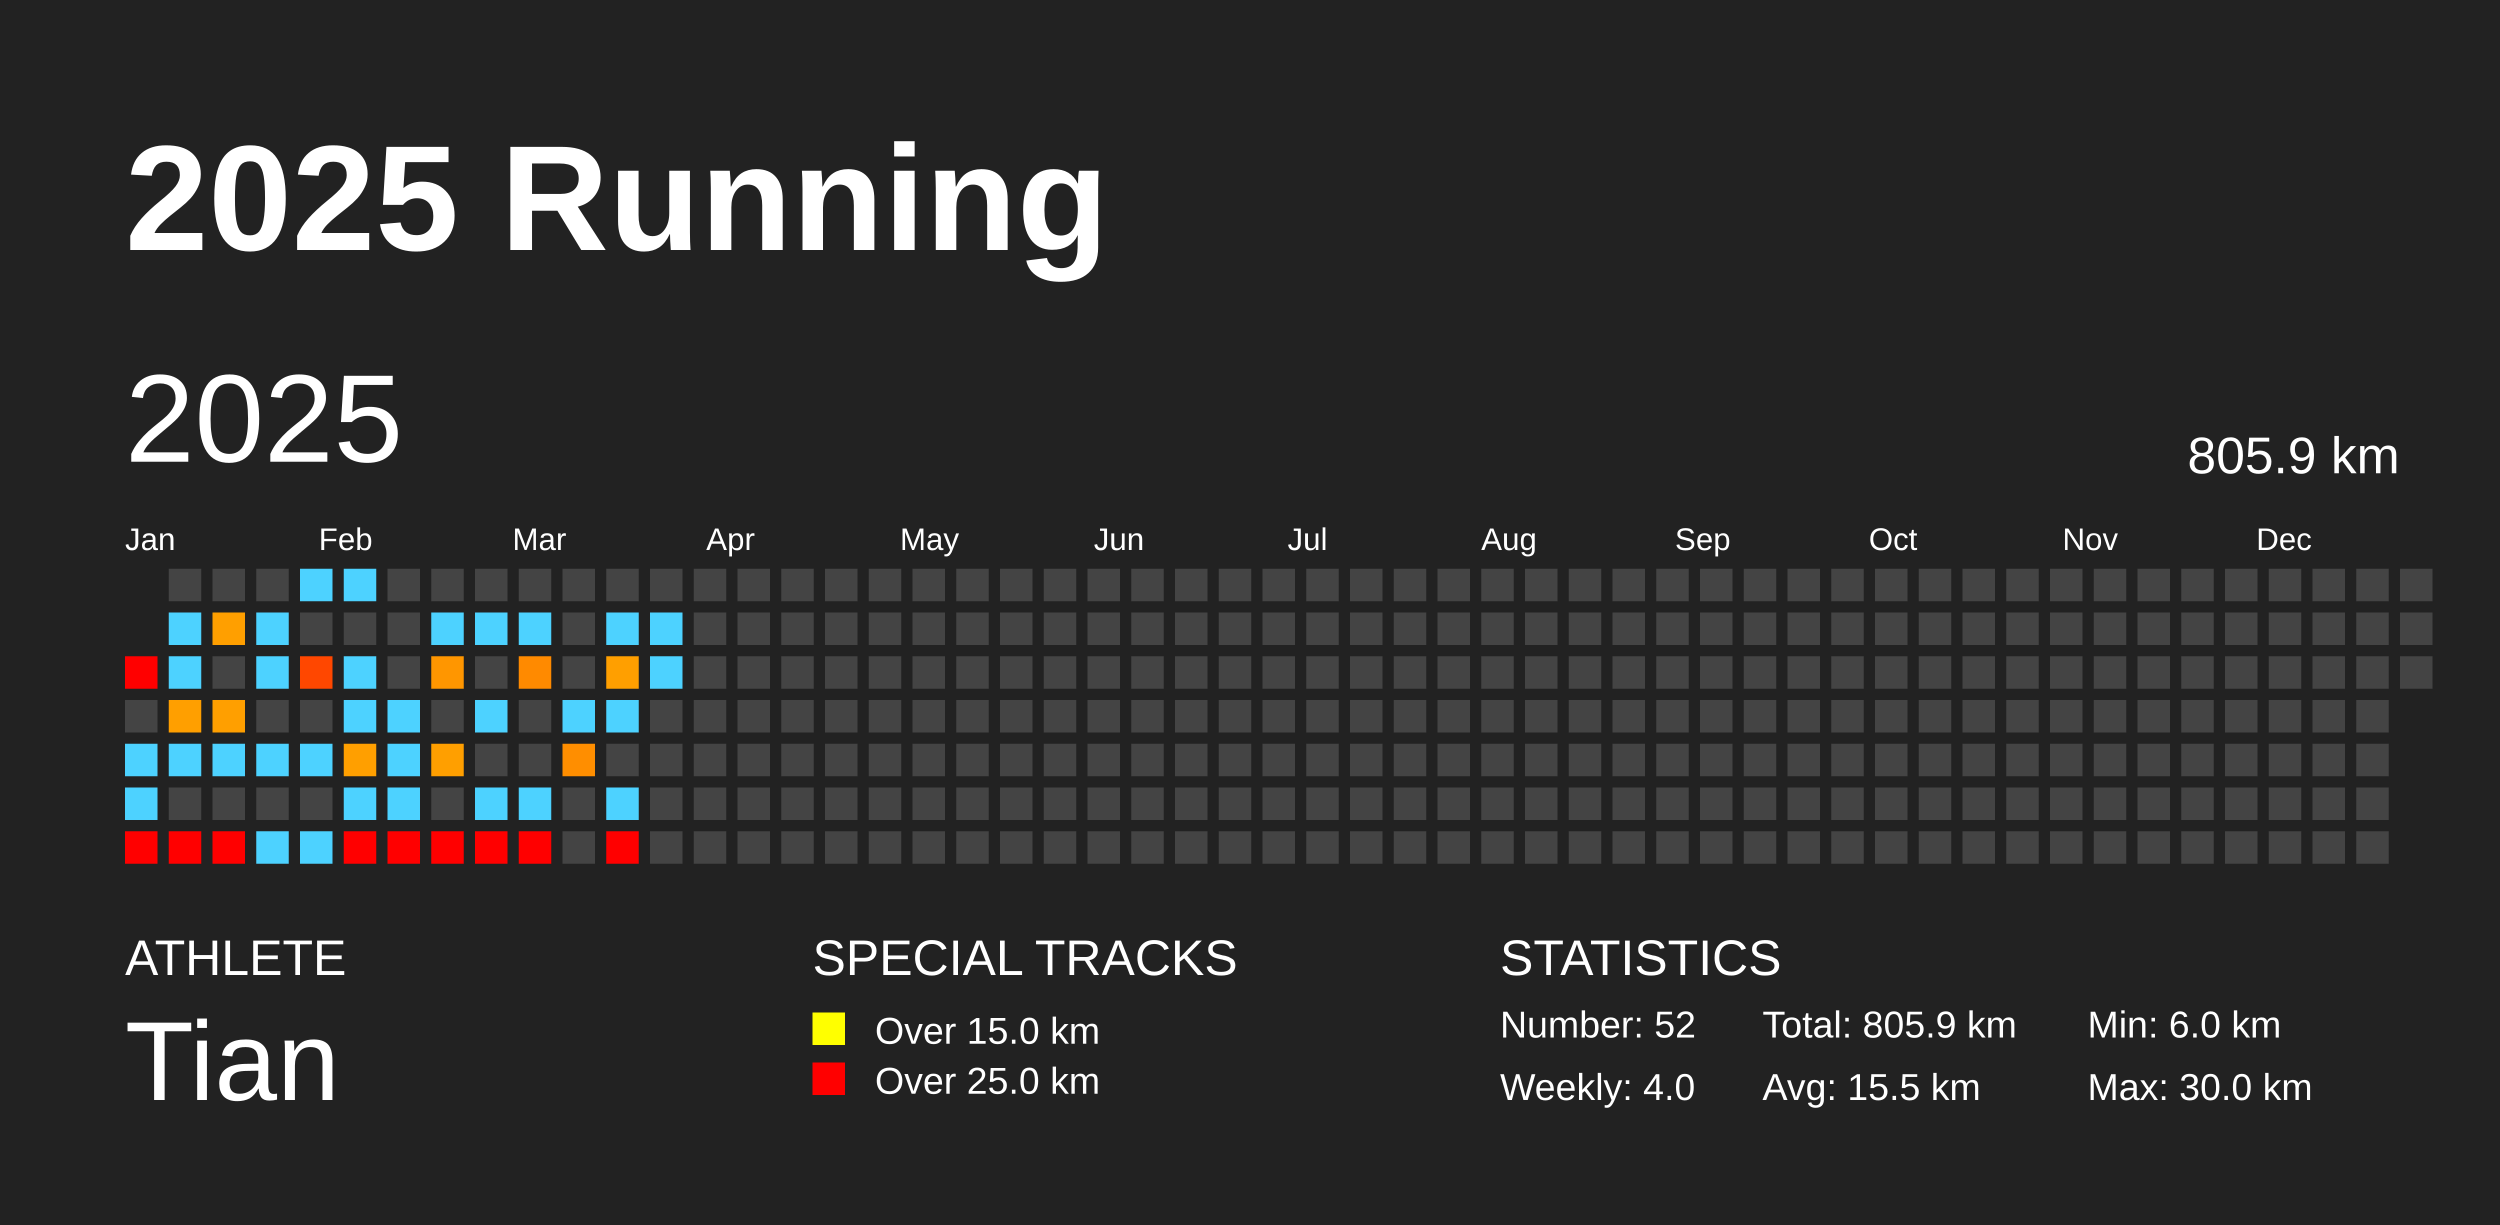
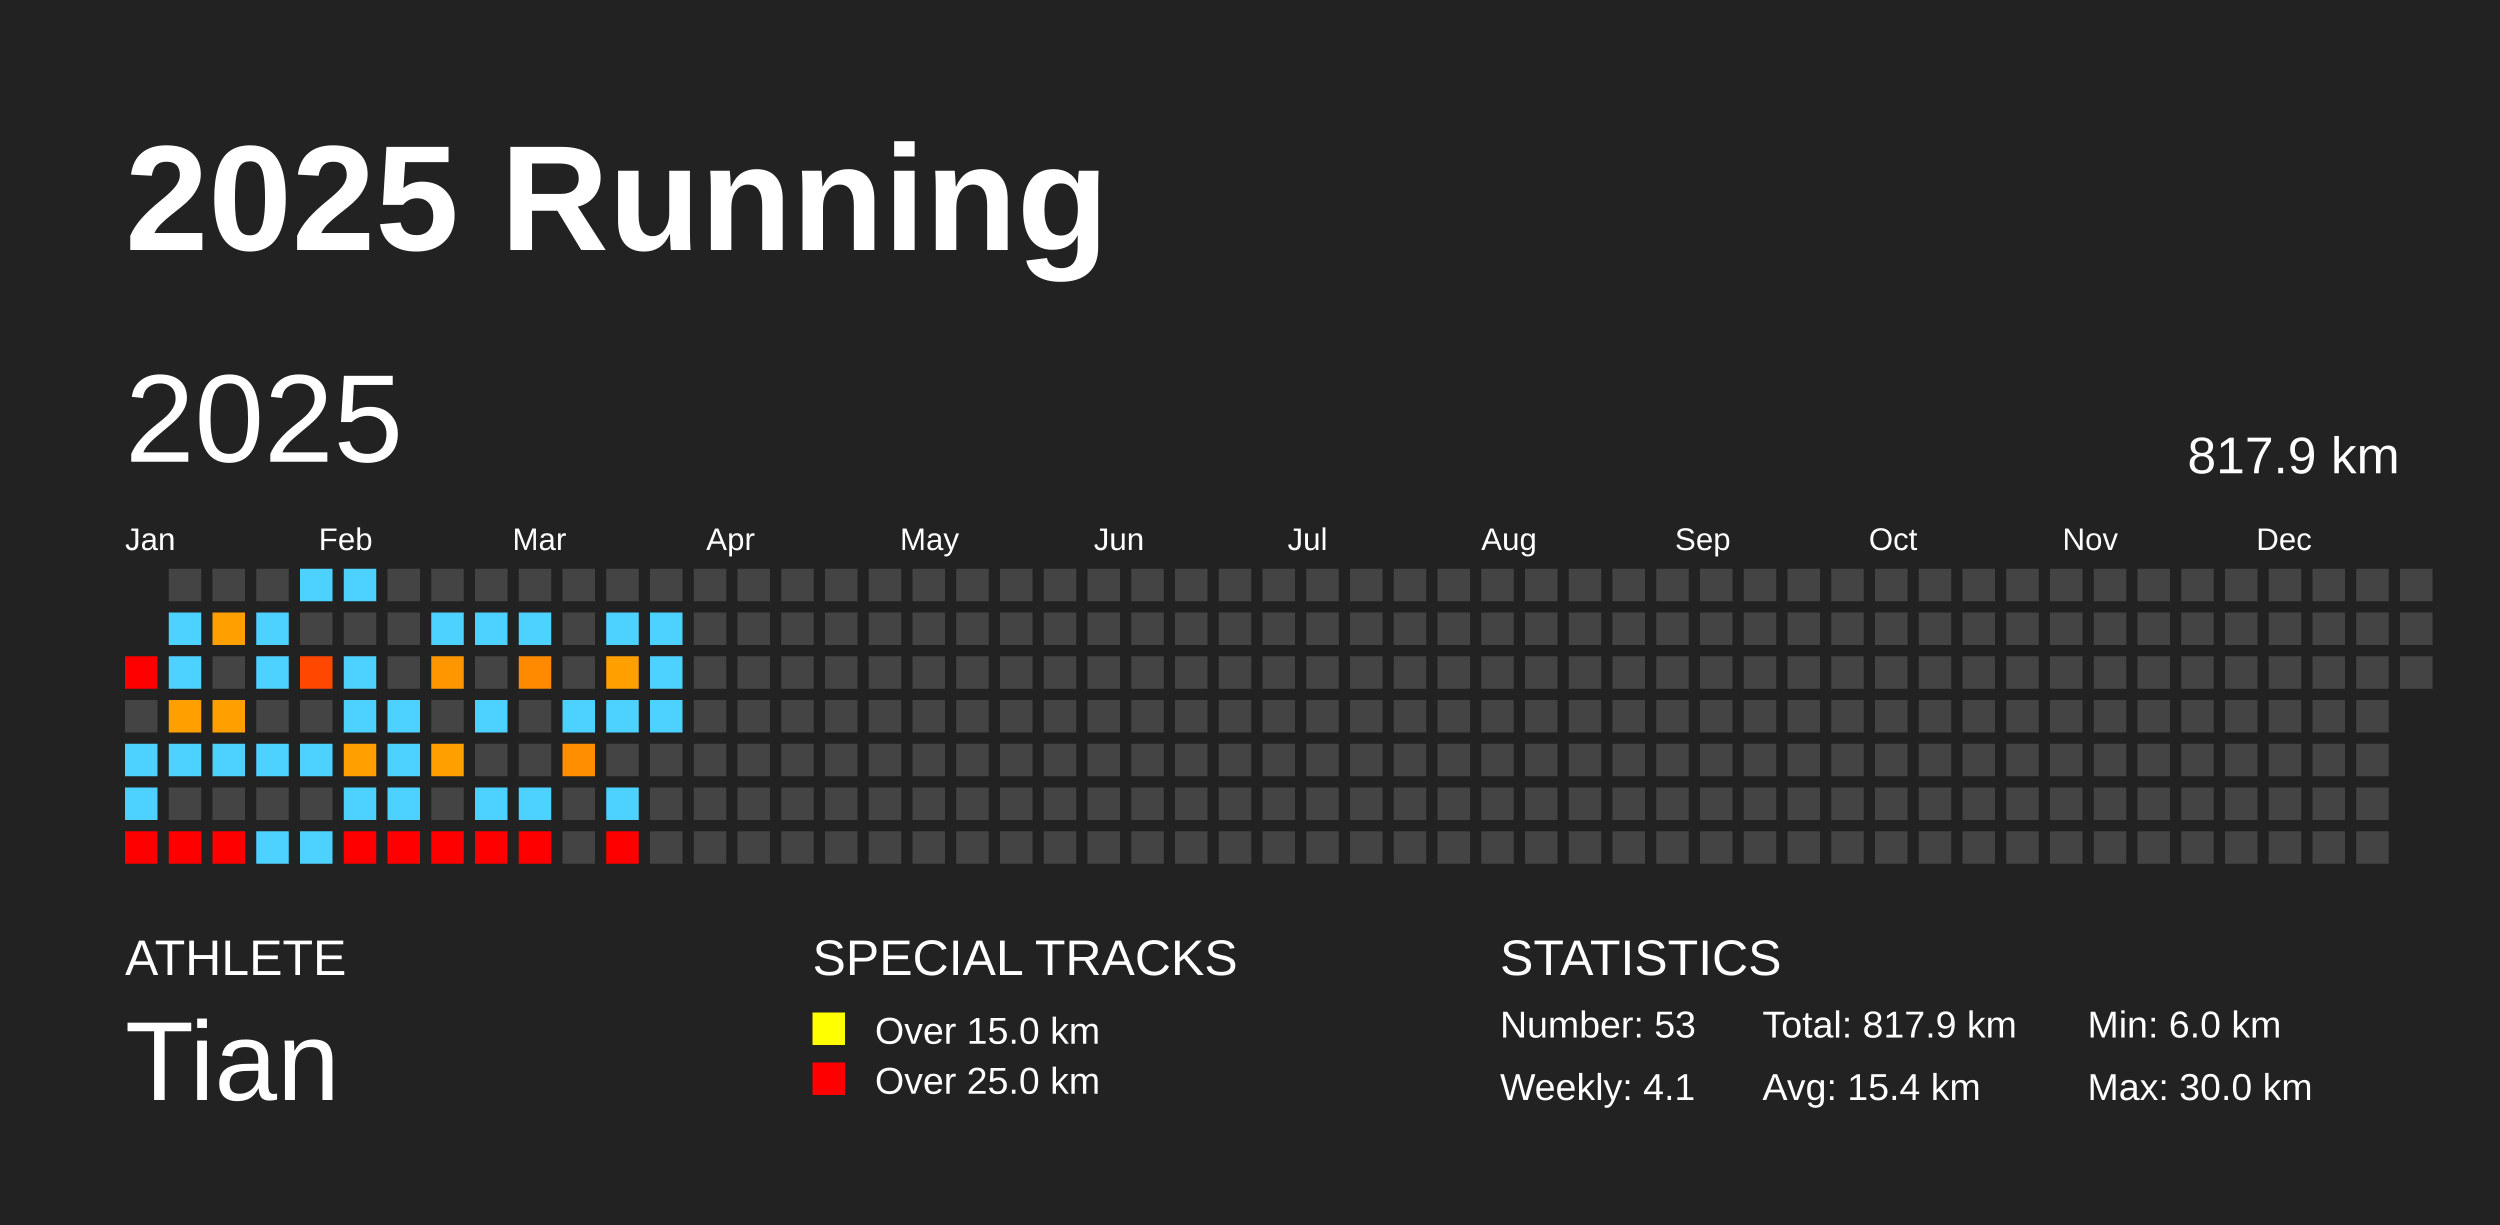
<svg xmlns="http://www.w3.org/2000/svg" baseProfile="full" height="98mm" version="1.1" viewBox="0,0,200,98" width="200mm">
  <defs />
  <rect fill="#222222" height="98" width="200" x="0" y="0" />
  <text fill="#FFFFFF" style="font-size:12px; font-family:Arial; font-weight:bold;" x="10" y="20">2025 Running</text>
  <text fill="#FFFFFF" style="font-size:4px; font-family:Arial" x="10" y="78">ATHLETE</text>
  <text fill="#FFFFFF" style="font-size:9px; font-family:Arial" x="10" y="88">Tian</text>
  <text fill="#FFFFFF" style="font-size:4px; font-family:Arial" x="65" y="78">SPECIAL TRACKS</text>
  <rect fill="yellow" height="2.6" width="2.6" x="65" y="81" />
  <text fill="#FFFFFF" style="font-size:3px; font-family:Arial" x="70" y="83.5">Over 15.0 km</text>
  <rect fill="red" height="2.6" width="2.6" x="65" y="85" />
  <text fill="#FFFFFF" style="font-size:3px; font-family:Arial" x="70" y="87.5">Over 25.0 km</text>
  <text fill="#FFFFFF" style="font-size:4px; font-family:Arial" x="120" y="78">STATISTICS</text>
-   <text fill="#FFFFFF" style="font-size:3px; font-family:Arial" x="120" y="83">Number: 52</text>
-   <text fill="#FFFFFF" style="font-size:3px; font-family:Arial" x="120" y="88">Weekly: 4.0</text>
-   <text fill="#FFFFFF" style="font-size:3px; font-family:Arial" x="141" y="83">Total: 805.9 km</text>
-   <text fill="#FFFFFF" style="font-size:3px; font-family:Arial" x="141" y="88">Avg: 15.5 km</text>
+   <text fill="#FFFFFF" style="font-size:3px; font-family:Arial" x="120" y="83">Number: 53</text>
+   <text fill="#FFFFFF" style="font-size:3px; font-family:Arial" x="120" y="88">Weekly: 4.1</text>
+   <text fill="#FFFFFF" style="font-size:3px; font-family:Arial" x="141" y="83">Total: 817.9 km</text>
+   <text fill="#FFFFFF" style="font-size:3px; font-family:Arial" x="141" y="88">Avg: 15.4 km</text>
  <text fill="#FFFFFF" style="font-size:3px; font-family:Arial" x="167" y="83">Min: 6.0 km</text>
  <text fill="#FFFFFF" style="font-size:3px; font-family:Arial" x="167" y="88">Max: 30.0 km</text>
  <text dominant-baseline="hanging" fill="#FFFFFF" style="font-size:10.0px; font-family:Arial;" x="10" y="30">2025</text>
-   <text dominant-baseline="hanging" fill="#FFFFFF" style="font-size:4.125px; font-family:Arial;" x="175" y="35">805.9 km</text>
+   <text dominant-baseline="hanging" fill="#FFFFFF" style="font-size:4.125px; font-family:Arial;" x="175" y="35">817.9 km</text>
  <text fill="#FFFFFF" style="font-size:2.5px; font-family:Arial" x="10.0" y="44">Jan</text>
  <text fill="#FFFFFF" style="font-size:2.5px; font-family:Arial" x="25.5" y="44">Feb</text>
  <text fill="#FFFFFF" style="font-size:2.5px; font-family:Arial" x="41.0" y="44">Mar</text>
  <text fill="#FFFFFF" style="font-size:2.5px; font-family:Arial" x="56.5" y="44">Apr</text>
  <text fill="#FFFFFF" style="font-size:2.5px; font-family:Arial" x="72.0" y="44">May</text>
  <text fill="#FFFFFF" style="font-size:2.5px; font-family:Arial" x="87.5" y="44">Jun</text>
  <text fill="#FFFFFF" style="font-size:2.5px; font-family:Arial" x="103.0" y="44">Jul</text>
  <text fill="#FFFFFF" style="font-size:2.5px; font-family:Arial" x="118.5" y="44">Aug</text>
  <text fill="#FFFFFF" style="font-size:2.5px; font-family:Arial" x="134.0" y="44">Sep</text>
  <text fill="#FFFFFF" style="font-size:2.5px; font-family:Arial" x="149.5" y="44">Oct</text>
  <text fill="#FFFFFF" style="font-size:2.5px; font-family:Arial" x="165.0" y="44">Nov</text>
  <text fill="#FFFFFF" style="font-size:2.5px; font-family:Arial" x="180.5" y="44">Dec</text>
  <rect fill="red" height="2.6" width="2.6" x="10.0" y="52.5" />
  <rect fill="#444444" height="2.6" width="2.6" x="10.0" y="56.0" />
  <rect fill="#4dd2ff" height="2.6" width="2.6" x="10.0" y="59.5" />
  <rect fill="#4dd2ff" height="2.6" width="2.6" x="10.0" y="63.0" />
  <rect fill="red" height="2.6" width="2.6" x="10.0" y="66.5" />
  <rect fill="#444444" height="2.6" width="2.6" x="13.5" y="45.5" />
  <rect fill="#4dd2ff" height="2.6" width="2.6" x="13.5" y="49.0" />
  <rect fill="#4dd2ff" height="2.6" width="2.6" x="13.5" y="52.5" />
  <rect fill="#ff9f00" height="2.6" width="2.6" x="13.5" y="56.0" />
  <rect fill="#4dd2ff" height="2.6" width="2.6" x="13.5" y="59.5" />
  <rect fill="#444444" height="2.6" width="2.6" x="13.5" y="63.0" />
  <rect fill="red" height="2.6" width="2.6" x="13.5" y="66.5" />
  <rect fill="#444444" height="2.6" width="2.6" x="17.0" y="45.5" />
  <rect fill="#ff9f00" height="2.6" width="2.6" x="17.0" y="49.0" />
  <rect fill="#444444" height="2.6" width="2.6" x="17.0" y="52.5" />
  <rect fill="#ff9f00" height="2.6" width="2.6" x="17.0" y="56.0" />
  <rect fill="#4dd2ff" height="2.6" width="2.6" x="17.0" y="59.5" />
  <rect fill="#444444" height="2.6" width="2.6" x="17.0" y="63.0" />
  <rect fill="red" height="2.6" width="2.6" x="17.0" y="66.5" />
  <rect fill="#444444" height="2.6" width="2.6" x="20.5" y="45.5" />
  <rect fill="#4dd2ff" height="2.6" width="2.6" x="20.5" y="49.0" />
  <rect fill="#4dd2ff" height="2.6" width="2.6" x="20.5" y="52.5" />
  <rect fill="#444444" height="2.6" width="2.6" x="20.5" y="56.0" />
  <rect fill="#4dd2ff" height="2.6" width="2.6" x="20.5" y="59.5" />
  <rect fill="#444444" height="2.6" width="2.6" x="20.5" y="63.0" />
  <rect fill="#4dd2ff" height="2.6" width="2.6" x="20.5" y="66.5" />
  <rect fill="#4dd2ff" height="2.6" width="2.6" x="24.0" y="45.5" />
  <rect fill="#444444" height="2.6" width="2.6" x="24.0" y="49.0" />
  <rect fill="#ff4700" height="2.6" width="2.6" x="24.0" y="52.5" />
  <rect fill="#444444" height="2.6" width="2.6" x="24.0" y="56.0" />
  <rect fill="#4dd2ff" height="2.6" width="2.6" x="24.0" y="59.5" />
  <rect fill="#444444" height="2.6" width="2.6" x="24.0" y="63.0" />
  <rect fill="#4dd2ff" height="2.6" width="2.6" x="24.0" y="66.5" />
  <rect fill="#4dd2ff" height="2.6" width="2.6" x="27.5" y="45.5" />
  <rect fill="#444444" height="2.6" width="2.6" x="27.5" y="49.0" />
  <rect fill="#4dd2ff" height="2.6" width="2.6" x="27.5" y="52.5" />
  <rect fill="#4dd2ff" height="2.6" width="2.6" x="27.5" y="56.0" />
  <rect fill="#ff9f00" height="2.6" width="2.6" x="27.5" y="59.5" />
  <rect fill="#4dd2ff" height="2.6" width="2.6" x="27.5" y="63.0" />
  <rect fill="red" height="2.6" width="2.6" x="27.5" y="66.5" />
  <rect fill="#444444" height="2.6" width="2.6" x="31.0" y="45.5" />
  <rect fill="#444444" height="2.6" width="2.6" x="31.0" y="49.0" />
  <rect fill="#444444" height="2.6" width="2.6" x="31.0" y="52.5" />
  <rect fill="#4dd2ff" height="2.6" width="2.6" x="31.0" y="56.0" />
  <rect fill="#4dd2ff" height="2.6" width="2.6" x="31.0" y="59.5" />
  <rect fill="#4dd2ff" height="2.6" width="2.6" x="31.0" y="63.0" />
  <rect fill="red" height="2.6" width="2.6" x="31.0" y="66.5" />
  <rect fill="#444444" height="2.6" width="2.6" x="34.5" y="45.5" />
  <rect fill="#4dd2ff" height="2.6" width="2.6" x="34.5" y="49.0" />
  <rect fill="#ff9600" height="2.6" width="2.6" x="34.5" y="52.5" />
  <rect fill="#444444" height="2.6" width="2.6" x="34.5" y="56.0" />
  <rect fill="#ff9f00" height="2.6" width="2.6" x="34.5" y="59.5" />
  <rect fill="#444444" height="2.6" width="2.6" x="34.5" y="63.0" />
  <rect fill="red" height="2.6" width="2.6" x="34.5" y="66.5" />
  <rect fill="#444444" height="2.6" width="2.6" x="38.0" y="45.5" />
  <rect fill="#4dd2ff" height="2.6" width="2.6" x="38.0" y="49.0" />
  <rect fill="#444444" height="2.6" width="2.6" x="38.0" y="52.5" />
  <rect fill="#4dd2ff" height="2.6" width="2.6" x="38.0" y="56.0" />
  <rect fill="#444444" height="2.6" width="2.6" x="38.0" y="59.5" />
  <rect fill="#4dd2ff" height="2.6" width="2.6" x="38.0" y="63.0" />
  <rect fill="red" height="2.6" width="2.6" x="38.0" y="66.5" />
  <rect fill="#444444" height="2.6" width="2.6" x="41.5" y="45.5" />
  <rect fill="#4dd2ff" height="2.6" width="2.6" x="41.5" y="49.0" />
  <rect fill="#ff8a00" height="2.6" width="2.6" x="41.5" y="52.5" />
  <rect fill="#444444" height="2.6" width="2.6" x="41.5" y="56.0" />
  <rect fill="#444444" height="2.6" width="2.6" x="41.5" y="59.5" />
  <rect fill="#4dd2ff" height="2.6" width="2.6" x="41.5" y="63.0" />
  <rect fill="red" height="2.6" width="2.6" x="41.5" y="66.5" />
  <rect fill="#444444" height="2.6" width="2.6" x="45.0" y="45.5" />
  <rect fill="#444444" height="2.6" width="2.6" x="45.0" y="49.0" />
  <rect fill="#444444" height="2.6" width="2.6" x="45.0" y="52.5" />
  <rect fill="#4dd2ff" height="2.6" width="2.6" x="45.0" y="56.0" />
  <rect fill="#ff8e00" height="2.6" width="2.6" x="45.0" y="59.5" />
  <rect fill="#444444" height="2.6" width="2.6" x="45.0" y="63.0" />
  <rect fill="#444444" height="2.6" width="2.6" x="45.0" y="66.5" />
  <rect fill="#444444" height="2.6" width="2.6" x="48.5" y="45.5" />
  <rect fill="#4dd2ff" height="2.6" width="2.6" x="48.5" y="49.0" />
  <rect fill="#ff9f00" height="2.6" width="2.6" x="48.5" y="52.5" />
  <rect fill="#4dd2ff" height="2.6" width="2.6" x="48.5" y="56.0" />
  <rect fill="#444444" height="2.6" width="2.6" x="48.5" y="59.5" />
  <rect fill="#4dd2ff" height="2.6" width="2.6" x="48.5" y="63.0" />
  <rect fill="red" height="2.6" width="2.6" x="48.5" y="66.5" />
  <rect fill="#444444" height="2.6" width="2.6" x="52.0" y="45.5" />
  <rect fill="#4dd2ff" height="2.6" width="2.6" x="52.0" y="49.0" />
  <rect fill="#4dd2ff" height="2.6" width="2.6" x="52.0" y="52.5" />
-   <rect fill="#444444" height="2.6" width="2.6" x="52.0" y="56.0" />
+   <rect fill="#4dd2ff" height="2.6" width="2.6" x="52.0" y="56.0" />
  <rect fill="#444444" height="2.6" width="2.6" x="52.0" y="59.5" />
  <rect fill="#444444" height="2.6" width="2.6" x="52.0" y="63.0" />
  <rect fill="#444444" height="2.6" width="2.6" x="52.0" y="66.5" />
  <rect fill="#444444" height="2.6" width="2.6" x="55.5" y="45.5" />
  <rect fill="#444444" height="2.6" width="2.6" x="55.5" y="49.0" />
  <rect fill="#444444" height="2.6" width="2.6" x="55.5" y="52.5" />
  <rect fill="#444444" height="2.6" width="2.6" x="55.5" y="56.0" />
  <rect fill="#444444" height="2.6" width="2.6" x="55.5" y="59.5" />
  <rect fill="#444444" height="2.6" width="2.6" x="55.5" y="63.0" />
  <rect fill="#444444" height="2.6" width="2.6" x="55.5" y="66.5" />
  <rect fill="#444444" height="2.6" width="2.6" x="59.0" y="45.5" />
  <rect fill="#444444" height="2.6" width="2.6" x="59.0" y="49.0" />
  <rect fill="#444444" height="2.6" width="2.6" x="59.0" y="52.5" />
  <rect fill="#444444" height="2.6" width="2.6" x="59.0" y="56.0" />
  <rect fill="#444444" height="2.6" width="2.6" x="59.0" y="59.5" />
  <rect fill="#444444" height="2.6" width="2.6" x="59.0" y="63.0" />
  <rect fill="#444444" height="2.6" width="2.6" x="59.0" y="66.5" />
  <rect fill="#444444" height="2.6" width="2.6" x="62.5" y="45.5" />
  <rect fill="#444444" height="2.6" width="2.6" x="62.5" y="49.0" />
  <rect fill="#444444" height="2.6" width="2.6" x="62.5" y="52.5" />
  <rect fill="#444444" height="2.6" width="2.6" x="62.5" y="56.0" />
  <rect fill="#444444" height="2.6" width="2.6" x="62.5" y="59.5" />
  <rect fill="#444444" height="2.6" width="2.6" x="62.5" y="63.0" />
  <rect fill="#444444" height="2.6" width="2.6" x="62.5" y="66.5" />
  <rect fill="#444444" height="2.6" width="2.6" x="66.0" y="45.5" />
  <rect fill="#444444" height="2.6" width="2.6" x="66.0" y="49.0" />
  <rect fill="#444444" height="2.6" width="2.6" x="66.0" y="52.5" />
  <rect fill="#444444" height="2.6" width="2.6" x="66.0" y="56.0" />
  <rect fill="#444444" height="2.6" width="2.6" x="66.0" y="59.5" />
  <rect fill="#444444" height="2.6" width="2.6" x="66.0" y="63.0" />
  <rect fill="#444444" height="2.6" width="2.6" x="66.0" y="66.5" />
  <rect fill="#444444" height="2.6" width="2.6" x="69.5" y="45.5" />
  <rect fill="#444444" height="2.6" width="2.6" x="69.5" y="49.0" />
  <rect fill="#444444" height="2.6" width="2.6" x="69.5" y="52.5" />
  <rect fill="#444444" height="2.6" width="2.6" x="69.5" y="56.0" />
  <rect fill="#444444" height="2.6" width="2.6" x="69.5" y="59.5" />
  <rect fill="#444444" height="2.6" width="2.6" x="69.5" y="63.0" />
  <rect fill="#444444" height="2.6" width="2.6" x="69.5" y="66.5" />
  <rect fill="#444444" height="2.6" width="2.6" x="73.0" y="45.5" />
  <rect fill="#444444" height="2.6" width="2.6" x="73.0" y="49.0" />
  <rect fill="#444444" height="2.6" width="2.6" x="73.0" y="52.5" />
  <rect fill="#444444" height="2.6" width="2.6" x="73.0" y="56.0" />
  <rect fill="#444444" height="2.6" width="2.6" x="73.0" y="59.5" />
  <rect fill="#444444" height="2.6" width="2.6" x="73.0" y="63.0" />
  <rect fill="#444444" height="2.6" width="2.6" x="73.0" y="66.5" />
  <rect fill="#444444" height="2.6" width="2.6" x="76.5" y="45.5" />
  <rect fill="#444444" height="2.6" width="2.6" x="76.5" y="49.0" />
  <rect fill="#444444" height="2.6" width="2.6" x="76.5" y="52.5" />
  <rect fill="#444444" height="2.6" width="2.6" x="76.5" y="56.0" />
  <rect fill="#444444" height="2.6" width="2.6" x="76.5" y="59.5" />
  <rect fill="#444444" height="2.6" width="2.6" x="76.5" y="63.0" />
  <rect fill="#444444" height="2.6" width="2.6" x="76.5" y="66.5" />
  <rect fill="#444444" height="2.6" width="2.6" x="80.0" y="45.5" />
  <rect fill="#444444" height="2.6" width="2.6" x="80.0" y="49.0" />
  <rect fill="#444444" height="2.6" width="2.6" x="80.0" y="52.5" />
  <rect fill="#444444" height="2.6" width="2.6" x="80.0" y="56.0" />
  <rect fill="#444444" height="2.6" width="2.6" x="80.0" y="59.5" />
  <rect fill="#444444" height="2.6" width="2.6" x="80.0" y="63.0" />
  <rect fill="#444444" height="2.6" width="2.6" x="80.0" y="66.5" />
  <rect fill="#444444" height="2.6" width="2.6" x="83.5" y="45.5" />
  <rect fill="#444444" height="2.6" width="2.6" x="83.5" y="49.0" />
  <rect fill="#444444" height="2.6" width="2.6" x="83.5" y="52.5" />
  <rect fill="#444444" height="2.6" width="2.6" x="83.5" y="56.0" />
  <rect fill="#444444" height="2.6" width="2.6" x="83.5" y="59.5" />
  <rect fill="#444444" height="2.6" width="2.6" x="83.5" y="63.0" />
  <rect fill="#444444" height="2.6" width="2.6" x="83.5" y="66.5" />
  <rect fill="#444444" height="2.6" width="2.6" x="87.0" y="45.5" />
  <rect fill="#444444" height="2.6" width="2.6" x="87.0" y="49.0" />
  <rect fill="#444444" height="2.6" width="2.6" x="87.0" y="52.5" />
  <rect fill="#444444" height="2.6" width="2.6" x="87.0" y="56.0" />
  <rect fill="#444444" height="2.6" width="2.6" x="87.0" y="59.5" />
  <rect fill="#444444" height="2.6" width="2.6" x="87.0" y="63.0" />
  <rect fill="#444444" height="2.6" width="2.6" x="87.0" y="66.5" />
  <rect fill="#444444" height="2.6" width="2.6" x="90.5" y="45.5" />
  <rect fill="#444444" height="2.6" width="2.6" x="90.5" y="49.0" />
  <rect fill="#444444" height="2.6" width="2.6" x="90.5" y="52.5" />
  <rect fill="#444444" height="2.6" width="2.6" x="90.5" y="56.0" />
  <rect fill="#444444" height="2.6" width="2.6" x="90.5" y="59.5" />
  <rect fill="#444444" height="2.6" width="2.6" x="90.5" y="63.0" />
  <rect fill="#444444" height="2.6" width="2.6" x="90.5" y="66.5" />
  <rect fill="#444444" height="2.6" width="2.6" x="94.0" y="45.5" />
  <rect fill="#444444" height="2.6" width="2.6" x="94.0" y="49.0" />
  <rect fill="#444444" height="2.6" width="2.6" x="94.0" y="52.5" />
  <rect fill="#444444" height="2.6" width="2.6" x="94.0" y="56.0" />
  <rect fill="#444444" height="2.6" width="2.6" x="94.0" y="59.5" />
  <rect fill="#444444" height="2.6" width="2.6" x="94.0" y="63.0" />
  <rect fill="#444444" height="2.6" width="2.6" x="94.0" y="66.5" />
  <rect fill="#444444" height="2.6" width="2.6" x="97.5" y="45.5" />
  <rect fill="#444444" height="2.6" width="2.6" x="97.5" y="49.0" />
  <rect fill="#444444" height="2.6" width="2.6" x="97.5" y="52.5" />
  <rect fill="#444444" height="2.6" width="2.6" x="97.5" y="56.0" />
  <rect fill="#444444" height="2.6" width="2.6" x="97.5" y="59.5" />
  <rect fill="#444444" height="2.6" width="2.6" x="97.5" y="63.0" />
  <rect fill="#444444" height="2.6" width="2.6" x="97.5" y="66.5" />
  <rect fill="#444444" height="2.6" width="2.6" x="101.0" y="45.5" />
  <rect fill="#444444" height="2.6" width="2.6" x="101.0" y="49.0" />
  <rect fill="#444444" height="2.6" width="2.6" x="101.0" y="52.5" />
  <rect fill="#444444" height="2.6" width="2.6" x="101.0" y="56.0" />
  <rect fill="#444444" height="2.6" width="2.6" x="101.0" y="59.5" />
  <rect fill="#444444" height="2.6" width="2.6" x="101.0" y="63.0" />
  <rect fill="#444444" height="2.6" width="2.6" x="101.0" y="66.5" />
  <rect fill="#444444" height="2.6" width="2.6" x="104.5" y="45.5" />
  <rect fill="#444444" height="2.6" width="2.6" x="104.5" y="49.0" />
  <rect fill="#444444" height="2.6" width="2.6" x="104.5" y="52.5" />
  <rect fill="#444444" height="2.6" width="2.6" x="104.5" y="56.0" />
  <rect fill="#444444" height="2.6" width="2.6" x="104.5" y="59.5" />
  <rect fill="#444444" height="2.6" width="2.6" x="104.5" y="63.0" />
  <rect fill="#444444" height="2.6" width="2.6" x="104.5" y="66.5" />
  <rect fill="#444444" height="2.6" width="2.6" x="108.0" y="45.5" />
  <rect fill="#444444" height="2.6" width="2.6" x="108.0" y="49.0" />
  <rect fill="#444444" height="2.6" width="2.6" x="108.0" y="52.5" />
  <rect fill="#444444" height="2.6" width="2.6" x="108.0" y="56.0" />
  <rect fill="#444444" height="2.6" width="2.6" x="108.0" y="59.5" />
  <rect fill="#444444" height="2.6" width="2.6" x="108.0" y="63.0" />
  <rect fill="#444444" height="2.6" width="2.6" x="108.0" y="66.5" />
  <rect fill="#444444" height="2.6" width="2.6" x="111.5" y="45.5" />
  <rect fill="#444444" height="2.6" width="2.6" x="111.5" y="49.0" />
  <rect fill="#444444" height="2.6" width="2.6" x="111.5" y="52.5" />
  <rect fill="#444444" height="2.6" width="2.6" x="111.5" y="56.0" />
  <rect fill="#444444" height="2.6" width="2.6" x="111.5" y="59.5" />
  <rect fill="#444444" height="2.6" width="2.6" x="111.5" y="63.0" />
  <rect fill="#444444" height="2.6" width="2.6" x="111.5" y="66.5" />
  <rect fill="#444444" height="2.6" width="2.6" x="115.0" y="45.5" />
  <rect fill="#444444" height="2.6" width="2.6" x="115.0" y="49.0" />
  <rect fill="#444444" height="2.6" width="2.6" x="115.0" y="52.5" />
  <rect fill="#444444" height="2.6" width="2.6" x="115.0" y="56.0" />
  <rect fill="#444444" height="2.6" width="2.6" x="115.0" y="59.5" />
  <rect fill="#444444" height="2.6" width="2.6" x="115.0" y="63.0" />
  <rect fill="#444444" height="2.6" width="2.6" x="115.0" y="66.5" />
  <rect fill="#444444" height="2.6" width="2.6" x="118.5" y="45.5" />
  <rect fill="#444444" height="2.6" width="2.6" x="118.5" y="49.0" />
  <rect fill="#444444" height="2.6" width="2.6" x="118.5" y="52.5" />
  <rect fill="#444444" height="2.6" width="2.6" x="118.5" y="56.0" />
  <rect fill="#444444" height="2.6" width="2.6" x="118.5" y="59.5" />
  <rect fill="#444444" height="2.6" width="2.6" x="118.5" y="63.0" />
  <rect fill="#444444" height="2.6" width="2.6" x="118.5" y="66.5" />
  <rect fill="#444444" height="2.6" width="2.6" x="122.0" y="45.5" />
  <rect fill="#444444" height="2.6" width="2.6" x="122.0" y="49.0" />
  <rect fill="#444444" height="2.6" width="2.6" x="122.0" y="52.5" />
  <rect fill="#444444" height="2.6" width="2.6" x="122.0" y="56.0" />
  <rect fill="#444444" height="2.6" width="2.6" x="122.0" y="59.5" />
  <rect fill="#444444" height="2.6" width="2.6" x="122.0" y="63.0" />
  <rect fill="#444444" height="2.6" width="2.6" x="122.0" y="66.5" />
  <rect fill="#444444" height="2.6" width="2.6" x="125.5" y="45.5" />
  <rect fill="#444444" height="2.6" width="2.6" x="125.5" y="49.0" />
  <rect fill="#444444" height="2.6" width="2.6" x="125.5" y="52.5" />
  <rect fill="#444444" height="2.6" width="2.6" x="125.5" y="56.0" />
  <rect fill="#444444" height="2.6" width="2.6" x="125.5" y="59.5" />
  <rect fill="#444444" height="2.6" width="2.6" x="125.5" y="63.0" />
  <rect fill="#444444" height="2.6" width="2.6" x="125.5" y="66.5" />
  <rect fill="#444444" height="2.6" width="2.6" x="129.0" y="45.5" />
  <rect fill="#444444" height="2.6" width="2.6" x="129.0" y="49.0" />
  <rect fill="#444444" height="2.6" width="2.6" x="129.0" y="52.5" />
  <rect fill="#444444" height="2.6" width="2.6" x="129.0" y="56.0" />
  <rect fill="#444444" height="2.6" width="2.6" x="129.0" y="59.5" />
  <rect fill="#444444" height="2.6" width="2.6" x="129.0" y="63.0" />
  <rect fill="#444444" height="2.6" width="2.6" x="129.0" y="66.5" />
  <rect fill="#444444" height="2.6" width="2.6" x="132.5" y="45.5" />
  <rect fill="#444444" height="2.6" width="2.6" x="132.5" y="49.0" />
  <rect fill="#444444" height="2.6" width="2.6" x="132.5" y="52.5" />
  <rect fill="#444444" height="2.6" width="2.6" x="132.5" y="56.0" />
  <rect fill="#444444" height="2.6" width="2.6" x="132.5" y="59.5" />
  <rect fill="#444444" height="2.6" width="2.6" x="132.5" y="63.0" />
  <rect fill="#444444" height="2.6" width="2.6" x="132.5" y="66.5" />
  <rect fill="#444444" height="2.6" width="2.6" x="136.0" y="45.5" />
  <rect fill="#444444" height="2.6" width="2.6" x="136.0" y="49.0" />
  <rect fill="#444444" height="2.6" width="2.6" x="136.0" y="52.5" />
  <rect fill="#444444" height="2.6" width="2.6" x="136.0" y="56.0" />
  <rect fill="#444444" height="2.6" width="2.6" x="136.0" y="59.5" />
  <rect fill="#444444" height="2.6" width="2.6" x="136.0" y="63.0" />
  <rect fill="#444444" height="2.6" width="2.6" x="136.0" y="66.5" />
  <rect fill="#444444" height="2.6" width="2.6" x="139.5" y="45.5" />
  <rect fill="#444444" height="2.6" width="2.6" x="139.5" y="49.0" />
  <rect fill="#444444" height="2.6" width="2.6" x="139.5" y="52.5" />
  <rect fill="#444444" height="2.6" width="2.6" x="139.5" y="56.0" />
  <rect fill="#444444" height="2.6" width="2.6" x="139.5" y="59.5" />
  <rect fill="#444444" height="2.6" width="2.6" x="139.5" y="63.0" />
  <rect fill="#444444" height="2.6" width="2.6" x="139.5" y="66.5" />
  <rect fill="#444444" height="2.6" width="2.6" x="143.0" y="45.5" />
  <rect fill="#444444" height="2.6" width="2.6" x="143.0" y="49.0" />
  <rect fill="#444444" height="2.6" width="2.6" x="143.0" y="52.5" />
  <rect fill="#444444" height="2.6" width="2.6" x="143.0" y="56.0" />
  <rect fill="#444444" height="2.6" width="2.6" x="143.0" y="59.5" />
  <rect fill="#444444" height="2.6" width="2.6" x="143.0" y="63.0" />
  <rect fill="#444444" height="2.6" width="2.6" x="143.0" y="66.5" />
  <rect fill="#444444" height="2.6" width="2.6" x="146.5" y="45.5" />
  <rect fill="#444444" height="2.6" width="2.6" x="146.5" y="49.0" />
  <rect fill="#444444" height="2.6" width="2.6" x="146.5" y="52.5" />
  <rect fill="#444444" height="2.6" width="2.6" x="146.5" y="56.0" />
  <rect fill="#444444" height="2.6" width="2.6" x="146.5" y="59.5" />
  <rect fill="#444444" height="2.6" width="2.6" x="146.5" y="63.0" />
  <rect fill="#444444" height="2.6" width="2.6" x="146.5" y="66.5" />
  <rect fill="#444444" height="2.6" width="2.6" x="150.0" y="45.5" />
  <rect fill="#444444" height="2.6" width="2.6" x="150.0" y="49.0" />
  <rect fill="#444444" height="2.6" width="2.6" x="150.0" y="52.5" />
  <rect fill="#444444" height="2.6" width="2.6" x="150.0" y="56.0" />
  <rect fill="#444444" height="2.6" width="2.6" x="150.0" y="59.5" />
  <rect fill="#444444" height="2.6" width="2.6" x="150.0" y="63.0" />
  <rect fill="#444444" height="2.6" width="2.6" x="150.0" y="66.5" />
  <rect fill="#444444" height="2.6" width="2.6" x="153.5" y="45.5" />
  <rect fill="#444444" height="2.6" width="2.6" x="153.5" y="49.0" />
  <rect fill="#444444" height="2.6" width="2.6" x="153.5" y="52.5" />
  <rect fill="#444444" height="2.6" width="2.6" x="153.5" y="56.0" />
  <rect fill="#444444" height="2.6" width="2.6" x="153.5" y="59.5" />
  <rect fill="#444444" height="2.6" width="2.6" x="153.5" y="63.0" />
  <rect fill="#444444" height="2.6" width="2.6" x="153.5" y="66.5" />
  <rect fill="#444444" height="2.6" width="2.6" x="157.0" y="45.5" />
  <rect fill="#444444" height="2.6" width="2.6" x="157.0" y="49.0" />
  <rect fill="#444444" height="2.6" width="2.6" x="157.0" y="52.5" />
  <rect fill="#444444" height="2.6" width="2.6" x="157.0" y="56.0" />
  <rect fill="#444444" height="2.6" width="2.6" x="157.0" y="59.5" />
  <rect fill="#444444" height="2.6" width="2.6" x="157.0" y="63.0" />
  <rect fill="#444444" height="2.6" width="2.6" x="157.0" y="66.5" />
  <rect fill="#444444" height="2.6" width="2.6" x="160.5" y="45.5" />
  <rect fill="#444444" height="2.6" width="2.6" x="160.5" y="49.0" />
  <rect fill="#444444" height="2.6" width="2.6" x="160.5" y="52.5" />
  <rect fill="#444444" height="2.6" width="2.6" x="160.5" y="56.0" />
  <rect fill="#444444" height="2.6" width="2.6" x="160.5" y="59.5" />
  <rect fill="#444444" height="2.6" width="2.6" x="160.5" y="63.0" />
  <rect fill="#444444" height="2.6" width="2.6" x="160.5" y="66.5" />
  <rect fill="#444444" height="2.6" width="2.6" x="164.0" y="45.5" />
  <rect fill="#444444" height="2.6" width="2.6" x="164.0" y="49.0" />
  <rect fill="#444444" height="2.6" width="2.6" x="164.0" y="52.5" />
  <rect fill="#444444" height="2.6" width="2.6" x="164.0" y="56.0" />
  <rect fill="#444444" height="2.6" width="2.6" x="164.0" y="59.5" />
  <rect fill="#444444" height="2.6" width="2.6" x="164.0" y="63.0" />
  <rect fill="#444444" height="2.6" width="2.6" x="164.0" y="66.5" />
  <rect fill="#444444" height="2.6" width="2.6" x="167.5" y="45.5" />
  <rect fill="#444444" height="2.6" width="2.6" x="167.5" y="49.0" />
  <rect fill="#444444" height="2.6" width="2.6" x="167.5" y="52.5" />
  <rect fill="#444444" height="2.6" width="2.6" x="167.5" y="56.0" />
  <rect fill="#444444" height="2.6" width="2.6" x="167.5" y="59.5" />
  <rect fill="#444444" height="2.6" width="2.6" x="167.5" y="63.0" />
  <rect fill="#444444" height="2.6" width="2.6" x="167.5" y="66.5" />
  <rect fill="#444444" height="2.6" width="2.6" x="171.0" y="45.5" />
  <rect fill="#444444" height="2.6" width="2.6" x="171.0" y="49.0" />
  <rect fill="#444444" height="2.6" width="2.6" x="171.0" y="52.5" />
  <rect fill="#444444" height="2.6" width="2.6" x="171.0" y="56.0" />
  <rect fill="#444444" height="2.6" width="2.6" x="171.0" y="59.5" />
  <rect fill="#444444" height="2.6" width="2.6" x="171.0" y="63.0" />
  <rect fill="#444444" height="2.6" width="2.6" x="171.0" y="66.5" />
  <rect fill="#444444" height="2.6" width="2.6" x="174.5" y="45.5" />
  <rect fill="#444444" height="2.6" width="2.6" x="174.5" y="49.0" />
  <rect fill="#444444" height="2.6" width="2.6" x="174.5" y="52.5" />
  <rect fill="#444444" height="2.6" width="2.6" x="174.5" y="56.0" />
  <rect fill="#444444" height="2.6" width="2.6" x="174.5" y="59.5" />
  <rect fill="#444444" height="2.6" width="2.6" x="174.5" y="63.0" />
  <rect fill="#444444" height="2.6" width="2.6" x="174.5" y="66.5" />
  <rect fill="#444444" height="2.6" width="2.6" x="178.0" y="45.5" />
  <rect fill="#444444" height="2.6" width="2.6" x="178.0" y="49.0" />
  <rect fill="#444444" height="2.6" width="2.6" x="178.0" y="52.5" />
  <rect fill="#444444" height="2.6" width="2.6" x="178.0" y="56.0" />
  <rect fill="#444444" height="2.6" width="2.6" x="178.0" y="59.5" />
  <rect fill="#444444" height="2.6" width="2.6" x="178.0" y="63.0" />
  <rect fill="#444444" height="2.6" width="2.6" x="178.0" y="66.5" />
  <rect fill="#444444" height="2.6" width="2.6" x="181.5" y="45.5" />
  <rect fill="#444444" height="2.6" width="2.6" x="181.5" y="49.0" />
  <rect fill="#444444" height="2.6" width="2.6" x="181.5" y="52.5" />
  <rect fill="#444444" height="2.6" width="2.6" x="181.5" y="56.0" />
  <rect fill="#444444" height="2.6" width="2.6" x="181.5" y="59.5" />
  <rect fill="#444444" height="2.6" width="2.6" x="181.5" y="63.0" />
  <rect fill="#444444" height="2.6" width="2.6" x="181.5" y="66.5" />
  <rect fill="#444444" height="2.6" width="2.6" x="185.0" y="45.5" />
  <rect fill="#444444" height="2.6" width="2.6" x="185.0" y="49.0" />
  <rect fill="#444444" height="2.6" width="2.6" x="185.0" y="52.5" />
  <rect fill="#444444" height="2.6" width="2.6" x="185.0" y="56.0" />
  <rect fill="#444444" height="2.6" width="2.6" x="185.0" y="59.5" />
  <rect fill="#444444" height="2.6" width="2.6" x="185.0" y="63.0" />
  <rect fill="#444444" height="2.6" width="2.6" x="185.0" y="66.5" />
  <rect fill="#444444" height="2.6" width="2.6" x="188.5" y="45.5" />
  <rect fill="#444444" height="2.6" width="2.6" x="188.5" y="49.0" />
  <rect fill="#444444" height="2.6" width="2.6" x="188.5" y="52.5" />
  <rect fill="#444444" height="2.6" width="2.6" x="188.5" y="56.0" />
  <rect fill="#444444" height="2.6" width="2.6" x="188.5" y="59.5" />
  <rect fill="#444444" height="2.6" width="2.6" x="188.5" y="63.0" />
  <rect fill="#444444" height="2.6" width="2.6" x="188.5" y="66.5" />
  <rect fill="#444444" height="2.6" width="2.6" x="192.0" y="45.5" />
  <rect fill="#444444" height="2.6" width="2.6" x="192.0" y="49.0" />
  <rect fill="#444444" height="2.6" width="2.6" x="192.0" y="52.5" />
</svg>
